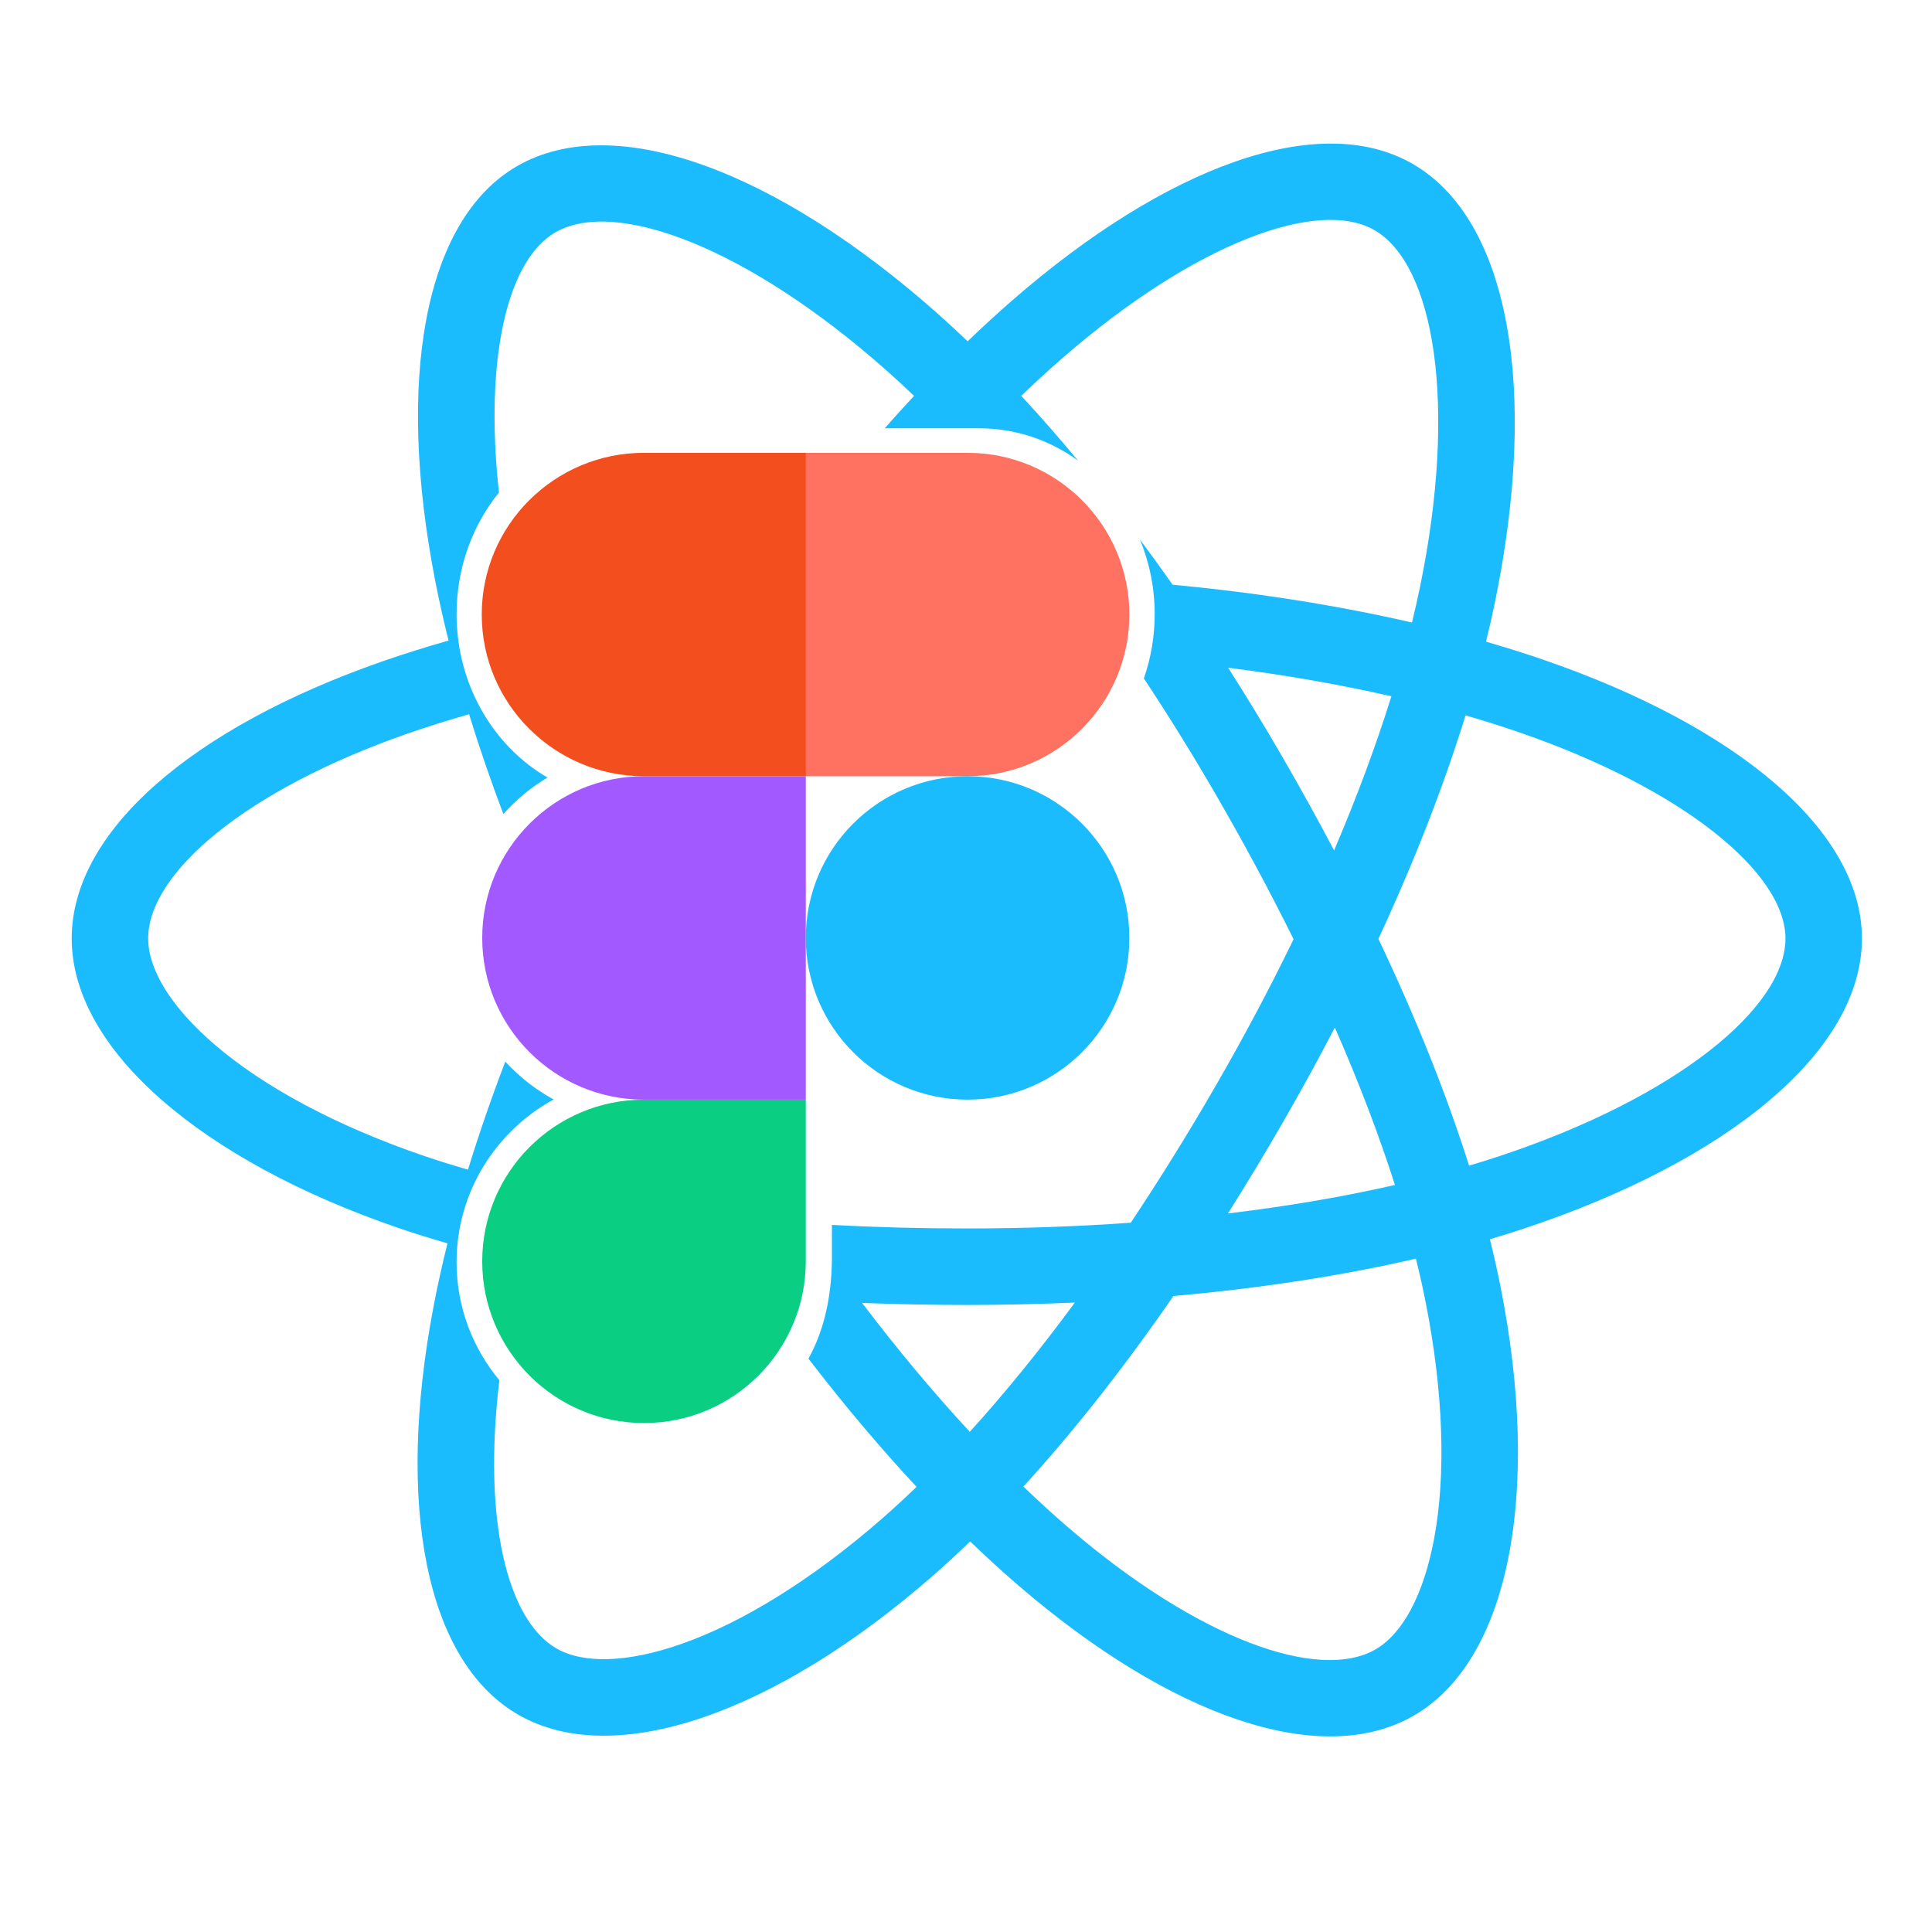
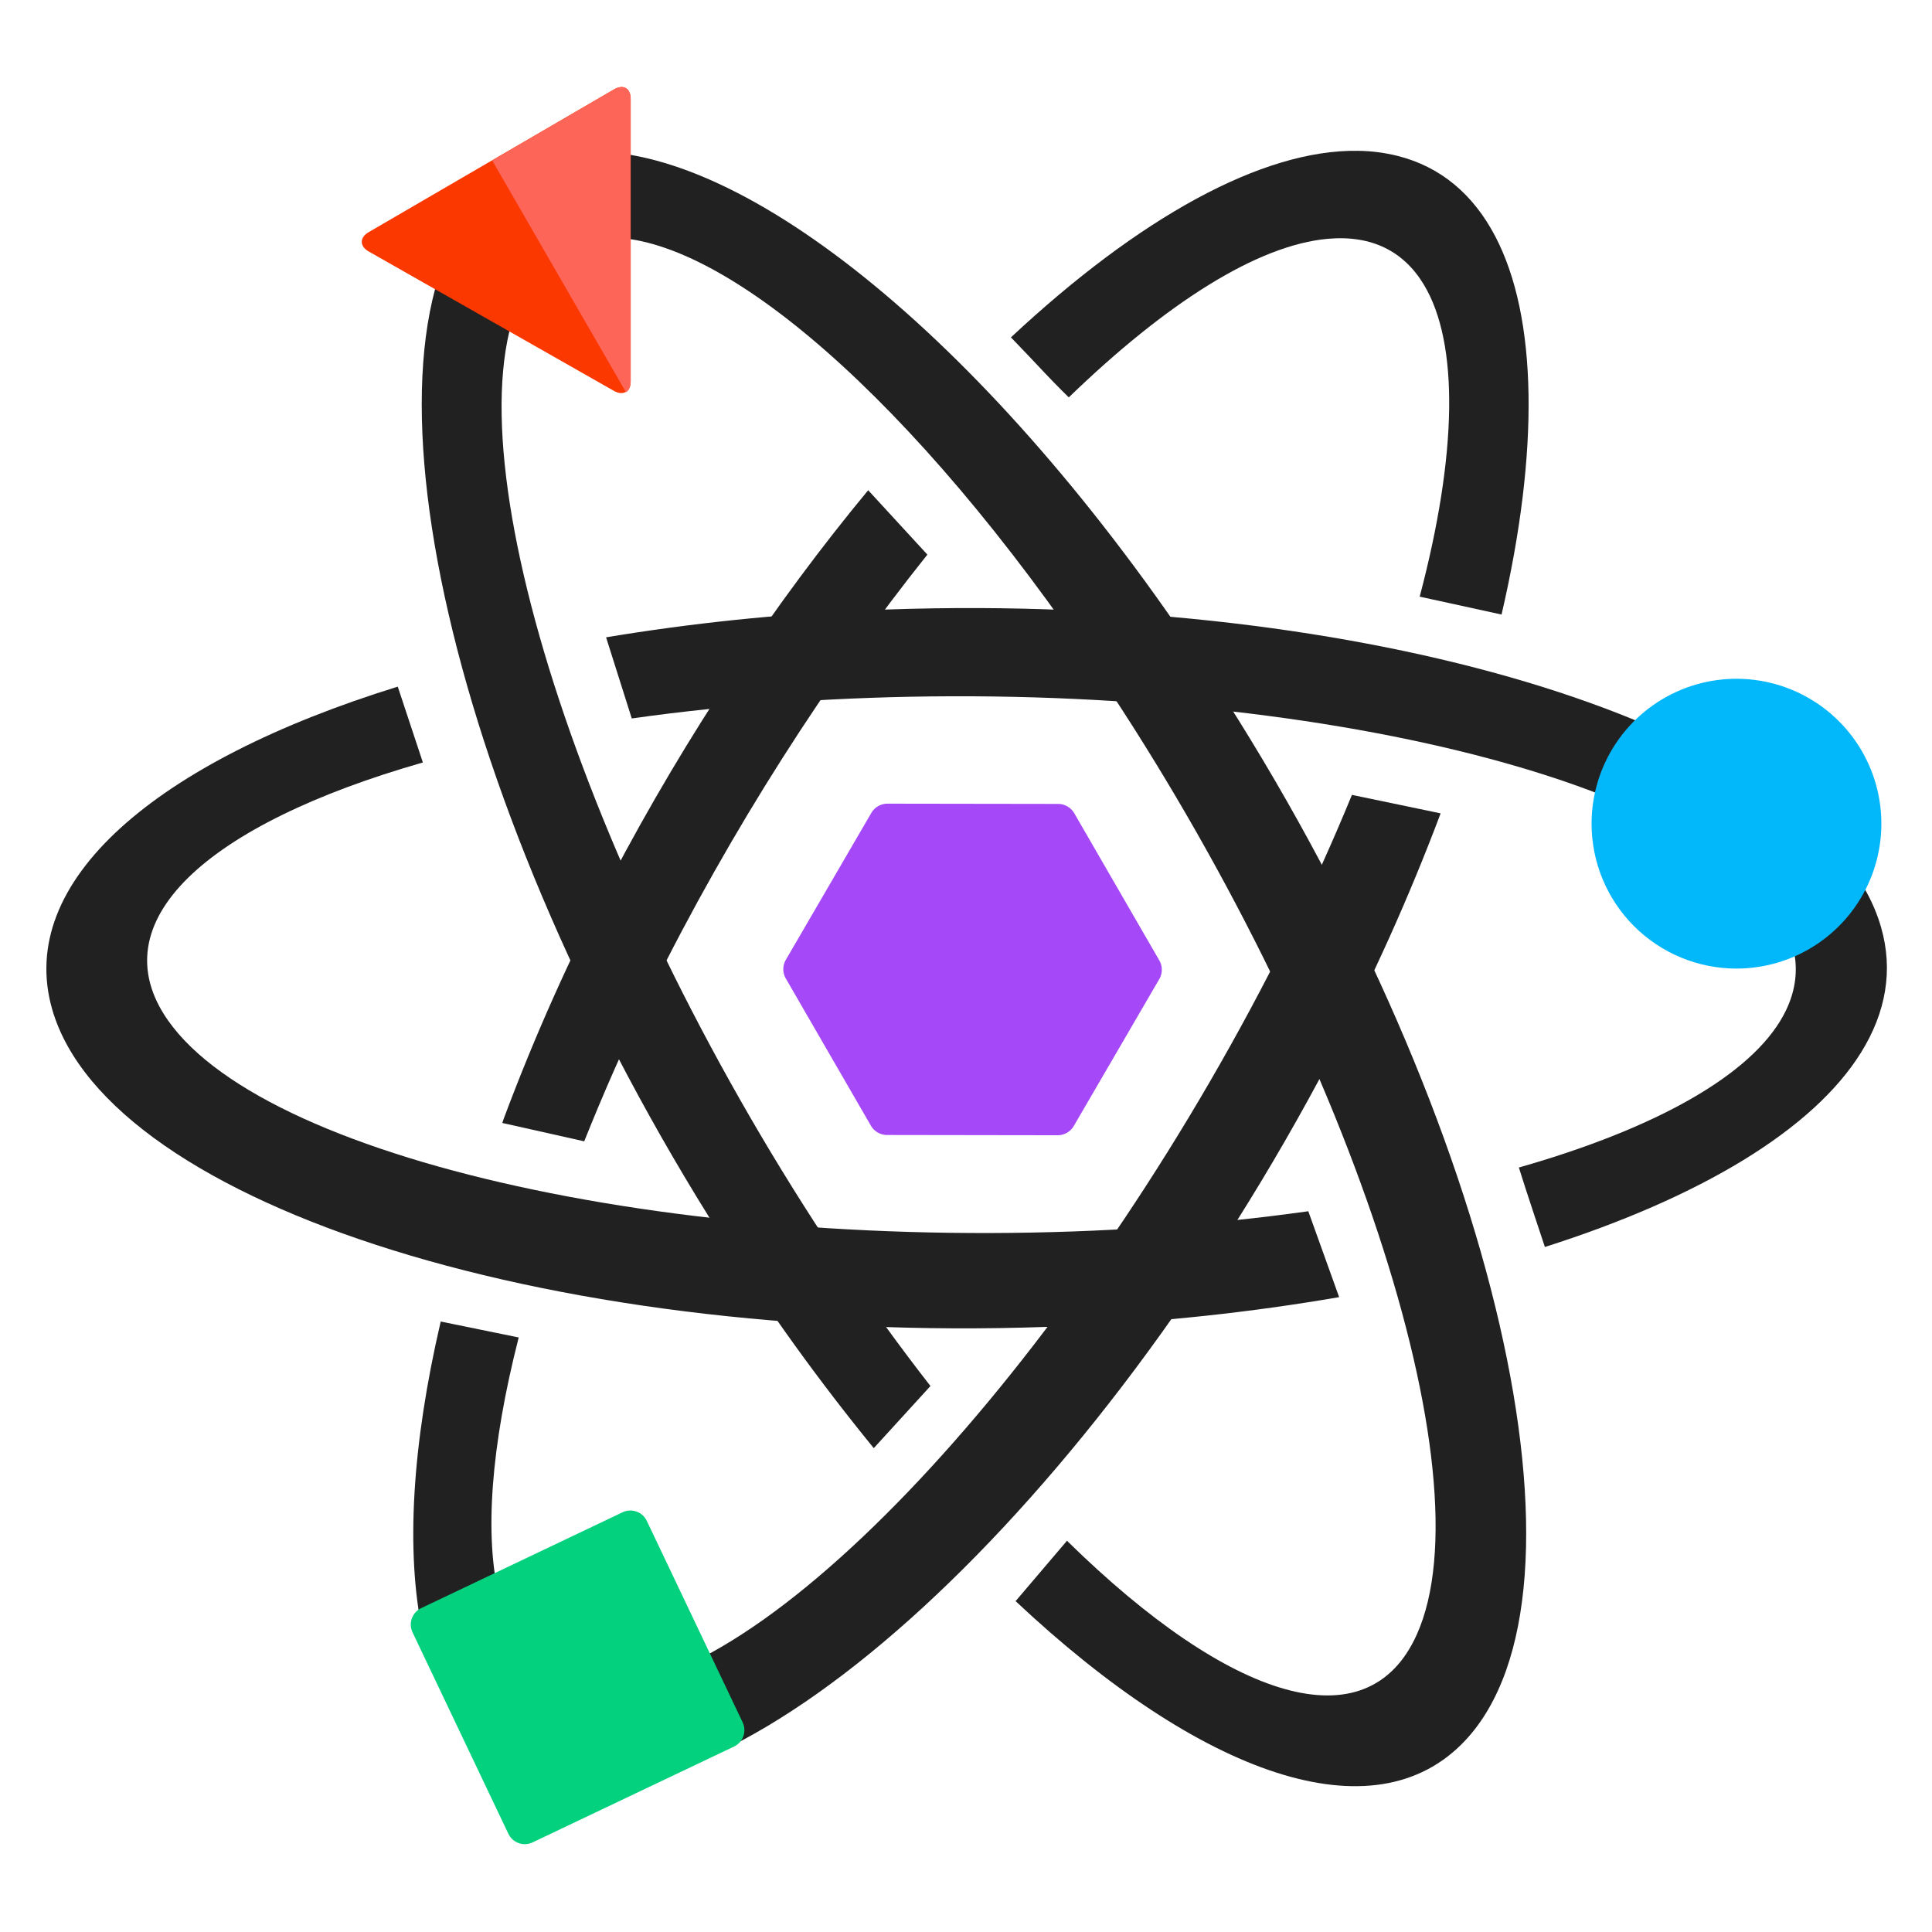
- <svg xmlns="http://www.w3.org/2000/svg" version="1.1" id="logo" x="0px" y="0px" viewBox="0 0 1024 1024" enable-background="new 0 0 1024 1024" xml:space="preserve">
-   <g>
-     <g>
-       <g>
-         <path fill="#1ABCFE" d="M818.16,349.731c-9.843-3.388-20.043-6.594-30.545-9.625c1.726-7.045,3.31-13.998,4.719-20.833     c23.122-112.237,8.004-202.656-43.619-232.426c-49.5-28.545-130.455,1.218-212.214,72.371     c-7.862,6.842-15.746,14.086-23.627,21.678c-5.251-5.023-10.494-9.877-15.723-14.52     C411.464,90.293,325.576,58.232,274.003,88.088c-49.453,28.628-64.098,113.631-43.285,219.999     c2.01,10.274,4.359,20.766,7.016,31.433c-12.156,3.451-23.891,7.129-35.119,11.042C102.157,385.586,38,440.478,38,497.415     c0,58.805,68.873,117.787,173.508,153.551c8.257,2.822,16.826,5.491,25.656,8.024c-2.866,11.537-5.359,22.843-7.452,33.871     c-19.845,104.522-4.347,187.516,44.974,215.964c50.945,29.378,136.444-0.819,219.698-73.594     c6.58-5.753,13.184-11.853,19.8-18.248c8.575,8.257,17.136,16.072,25.652,23.402c80.642,69.395,160.289,97.417,209.564,68.89     c50.894-29.462,67.434-118.618,45.96-227.091c-1.64-8.284-3.549-16.748-5.692-25.362c6.004-1.775,11.899-3.608,17.646-5.513     c108.778-36.041,179.553-94.305,179.553-153.896C986.868,440.272,920.642,385.011,818.16,349.731z M467.71,804.71     c-36.815,32.18-73.707,55.012-106.219,66.495c-29.216,10.318-52.485,10.614-66.551,2.503     c-26.34-15.192-39.131-68.626-30.255-142.148C250.514,714.542,242,692.738,242,668.977c0-37.114,20.776-69.449,51.431-86.233     c-9.624-5.271-18.277-12.07-25.615-20.074c-7.42,19.424-14.039,38.573-19.776,57.273c-8.073-2.321-15.895-4.763-23.421-7.333     c-46.268-15.814-84.477-36.367-110.668-58.795c-23.534-20.154-35.416-40.164-35.416-56.4c0-34.551,51.512-78.622,137.425-108.576     c10.424-3.635,21.337-7.06,32.661-10.277c5.325,17.322,11.401,34.999,18.171,52.91c6.732-7.572,14.616-14.116,23.385-19.357     C261.489,395.432,242,362.888,242,325.5c0-24.645,8.468-47.186,22.457-64.466c-7.843-71.264,4.508-123.192,29.855-137.865     c31.744-18.378,101.94,7.825,175.923,73.518c4.729,4.199,9.477,8.594,14.238,13.14c-3.399,3.65-6.794,7.363-10.182,11.135     c-1.791,1.994-3.579,4.01-5.365,6.038H519c19.404,0,37.424,6.308,52.337,17.088c-9.974-12.008-20.004-23.456-30.049-34.279     c7.291-7.014,14.572-13.703,21.823-20.014c70.052-60.963,135.525-85.033,165.355-67.831     c31.775,18.324,44.131,92.223,24.168,189.128c-1.273,6.183-2.707,12.482-4.265,18.864c-39.367-9.083-82.114-15.843-126.87-20.041     c-5.728-8.157-11.504-16.141-17.315-23.96C609.206,298.061,612,311.436,612,325.5c0,11.976-2.024,23.454-5.724,34.074     c13.151,19.889,26.013,40.639,38.439,62.106c14.878,25.699,28.545,51.161,40.905,76.132     c-12.323,25.4-25.959,51.118-40.772,76.806c-14.833,25.718-30.06,50.269-45.52,73.443c-28.157,2.013-57.246,3.05-86.894,3.05     c-24.439,0-48.314-0.638-71.503-1.872v18.299c-0.232,22.026-5.047,39.191-12.441,52.578     c18.765,24.421,37.979,47.212,57.298,67.945C479.735,793.904,473.706,799.468,467.71,804.71z M707.095,450.745     c-8.607-16.341-17.711-32.817-27.297-49.377c-9.389-16.218-19.028-32.052-28.854-47.453c30.275,3.827,59.281,8.908,86.521,15.125     C729.286,395.249,719.093,422.653,707.095,450.745z M707.482,544.593c12.683,28.907,23.374,56.876,31.862,83.471     c-27.512,6.276-57.216,11.331-88.512,15.088c9.85-15.609,19.574-31.716,29.128-48.283     C689.626,578.107,698.804,561.321,707.482,544.593z M514.008,758.892c-19.212-20.729-38.375-43.658-57.091-68.322     c18.168,0.713,36.691,1.078,55.517,1.078c19.34,0,38.46-0.436,57.278-1.274C551.235,715.482,532.578,738.447,514.008,758.892z      M760.157,815.29c-5.651,30.462-17.016,50.772-31.069,58.906c-29.903,17.309-93.851-5.19-162.817-64.537     c-7.906-6.803-15.87-14.067-23.858-21.756c26.736-29.241,53.458-63.235,79.537-100.989c45.871-4.07,89.208-10.725,128.509-19.81     c1.936,7.808,3.655,15.466,5.136,22.953C765.091,738.023,766.447,781.389,760.157,815.29z M794.567,612.834     c-5.189,1.718-10.512,3.378-15.937,4.987c-12.009-38.017-28.216-78.443-48.049-120.209     c18.927-40.772,34.507-80.681,46.18-118.451c9.707,2.809,19.128,5.771,28.206,8.898     c87.806,30.228,141.367,74.919,141.367,109.356C946.333,534.096,888.489,581.713,794.567,612.834z" />
-       </g>
-     </g>
-   </g>
-   <g>
-     <path id="path0_fill" fill="#0ACF83" d="M341.333,754.25c47.334,0,85.75-38.397,85.75-85.708v-85.708h-85.75   c-47.334,0-85.75,38.397-85.75,85.708C255.584,715.853,293.999,754.25,341.333,754.25z" />
-     <path id="path1_fill" fill="#A259FF" d="M255.584,497.125c0-47.311,38.416-85.708,85.75-85.708h85.75v171.417h-85.75   C293.999,582.833,255.584,544.436,255.584,497.125z" />
-     <path id="path1_fill_1_" fill="#F24E1E" d="M255.334,325.708c0-47.311,38.528-85.708,86-85.708h86v171.417h-86   C293.862,411.417,255.334,373.019,255.334,325.708z" />
-     <path id="path2_fill" fill="#FF7262" d="M427.083,240h85.75c47.334,0,85.75,38.397,85.75,85.708s-38.416,85.708-85.75,85.708   h-85.75V240z" />
-     <path id="path3_fill" fill="#1ABCFE" d="M598.583,497.125c0,47.311-38.416,85.708-85.75,85.708   c-47.334,0-85.75-38.397-85.75-85.708s38.416-85.708,85.75-85.708C560.168,411.417,598.583,449.814,598.583,497.125z" />
-   </g>
+ <svg xmlns="http://www.w3.org/2000/svg" width="1000" height="1000" viewBox="0 0 1000 1000" fill="none">
+   <path d="M525.671 828.744C621.501 918.744 711.361 951.094 758.421 900.844C830.421 823.944 774.931 582.794 634.481 362.244C524.761 189.914 395.641 81.144 310.071 78.464C286.071 77.714 265.571 85.264 249.821 102.094C177.821 178.984 233.311 420.094 373.761 640.684C397.737 678.508 423.95 714.867 452.261 749.564L481.601 717.404C465.681 696.994 449.601 674.834 433.701 651.094C305.561 460.144 232.001 237.794 269.321 154.494C278.661 133.674 294.051 123.494 313.891 122.964C373.381 121.314 472.891 206.224 568.981 349.434C697.121 540.384 770.701 762.744 733.351 845.994C707.721 903.174 636.461 879.994 552.851 798.064L552.321 797.434L525.671 828.744Z" fill="#212121" />
+   <path d="M777.201 318.084C796.761 233.904 796.001 164.324 773.851 122.154C762.561 100.654 745.721 86.264 723.231 80.654C716.632 79.024 709.868 78.155 703.071 78.064C653.151 77.164 589.241 113.064 523.641 174.274L523.261 174.624C526.871 178.314 535.571 187.544 535.671 187.624C544.201 196.714 548.321 200.924 553.201 205.684C603.341 157.184 650.671 126.834 687.351 123.594C710.141 121.594 726.651 130.154 737.011 147.374C755.301 177.754 754.291 235.174 734.831 308.824L777.201 318.084Z" fill="#212121" />
+   <path d="M302.391 590.744C312.391 565.744 323.701 539.874 337.011 512.964C378.401 429.254 428.741 351.244 480.011 287.064L449.371 253.744C401.811 311.144 355.791 379.484 316.171 454.964C295.135 495.102 276.628 536.516 260.761 578.964L260.001 581.244L302.391 590.744Z" fill="#212121" />
+   <path d="M699.761 411.434C690.161 434.794 679.351 458.944 667.041 483.844C564.701 690.844 407.871 865.134 316.731 873.184C254.621 878.674 239.651 804.984 268.481 692.274L228.111 684.024C198.441 811.374 214.811 905.604 281.511 922.244C384.351 947.904 566.601 780.314 688.571 547.904C710.223 506.828 729.293 464.442 745.671 420.994L699.761 411.434Z" fill="#212121" />
+   <path d="M327.001 371.874C352.381 368.274 379.171 365.471 407.371 363.464C637.011 347.464 865.891 395.404 918.591 470.464C931.771 489.224 932.681 507.904 923.061 525.624C906.371 556.354 857.411 584.014 786.161 604.304C788.371 611.414 790.611 618.224 794.161 628.964C794.361 629.564 797.661 639.474 799.631 645.434C880.001 619.864 938.501 584.744 963.291 544.744C976.131 524.064 980.071 502.174 973.601 479.814C945.901 383.984 736.881 313.504 495.481 314.744C479.395 314.837 463.175 315.244 446.821 315.964C402.209 317.926 357.756 322.572 313.701 329.874L327.001 371.874Z" fill="#212121" />
+   <path d="M677.171 626.934C652.171 630.444 625.861 633.234 598.171 635.154C368.561 651.104 139.721 603.244 87.001 528.214C51.001 477.014 107.001 426.644 218.881 394.654L205.881 355.404C80.881 394.074 7.881 456.084 27.031 522.494C56.601 624.744 292.461 698.094 553.851 686.314C600.55 684.297 647.074 679.317 693.141 671.404L677.171 626.934Z" fill="#212121" />
+   <path d="M451.001 583.054L406.491 506.054C405.796 504.69 405.434 503.18 405.434 501.649C405.434 500.118 405.796 498.608 406.491 497.244L451.231 420.364C452.072 419.083 453.203 418.017 454.532 417.255C455.861 416.492 457.351 416.053 458.881 415.974L548.161 416.104C549.692 416.193 551.18 416.639 552.507 417.406C553.833 418.174 554.962 419.242 555.801 420.524L600.301 497.524C600.997 498.888 601.359 500.398 601.359 501.929C601.359 503.46 600.997 504.97 600.301 506.334L555.551 583.214C554.711 584.496 553.58 585.561 552.251 586.324C550.922 587.086 549.432 587.525 547.901 587.604L458.631 587.474C457.102 587.386 455.615 586.941 454.29 586.173C452.965 585.405 451.838 584.337 451.001 583.054Z" fill="#A548F7" />
+   <path d="M334.781 787.194L384.401 891.494C385.467 893.744 385.597 896.324 384.763 898.669C383.929 901.014 382.198 902.933 379.951 904.004L275.661 953.624C273.412 954.694 270.83 954.827 268.483 953.995C266.135 953.162 264.214 951.432 263.141 949.184L213.521 844.884C212.992 843.768 212.688 842.559 212.626 841.325C212.565 840.091 212.747 838.858 213.163 837.695C213.58 836.532 214.221 835.462 215.051 834.547C215.882 833.633 216.884 832.891 218.001 832.364L322.261 782.744C324.512 781.678 327.094 781.548 329.441 782.382C331.788 783.216 333.708 784.947 334.781 787.194Z" fill="#03D17E" />
+   <path d="M823.792 426.334C823.792 411.501 828.19 397 836.431 384.667C844.672 372.333 856.386 362.72 870.09 357.043C883.795 351.367 898.875 349.881 913.423 352.775C927.972 355.669 941.336 362.812 951.825 373.301C962.313 383.79 969.457 397.154 972.35 411.703C975.244 426.251 973.759 441.331 968.082 455.036C962.406 468.74 952.793 480.453 940.459 488.694C928.126 496.936 913.625 501.334 898.792 501.334C878.9 501.334 859.824 493.432 845.759 479.367C831.693 465.302 823.792 446.226 823.792 426.334Z" fill="#02B8FA" />
+   <path d="M190.861 130.174C186.081 127.464 186.051 122.974 190.811 120.174L317.811 46.254C322.561 43.494 326.451 45.724 326.451 51.254V197.254C326.451 202.754 322.541 205.034 317.761 202.314L190.861 130.174Z" fill="#FA3800" />
+   <path d="M324.001 203.024L254.741 83.024L318.181 46.104C318.181 46.104 321.181 44.324 323.351 45.284C323.351 45.284 326.231 45.944 326.411 50.614V198.344C326.411 198.344 326.331 201.824 324.001 203.024Z" fill="#FC6558" />
</svg>
